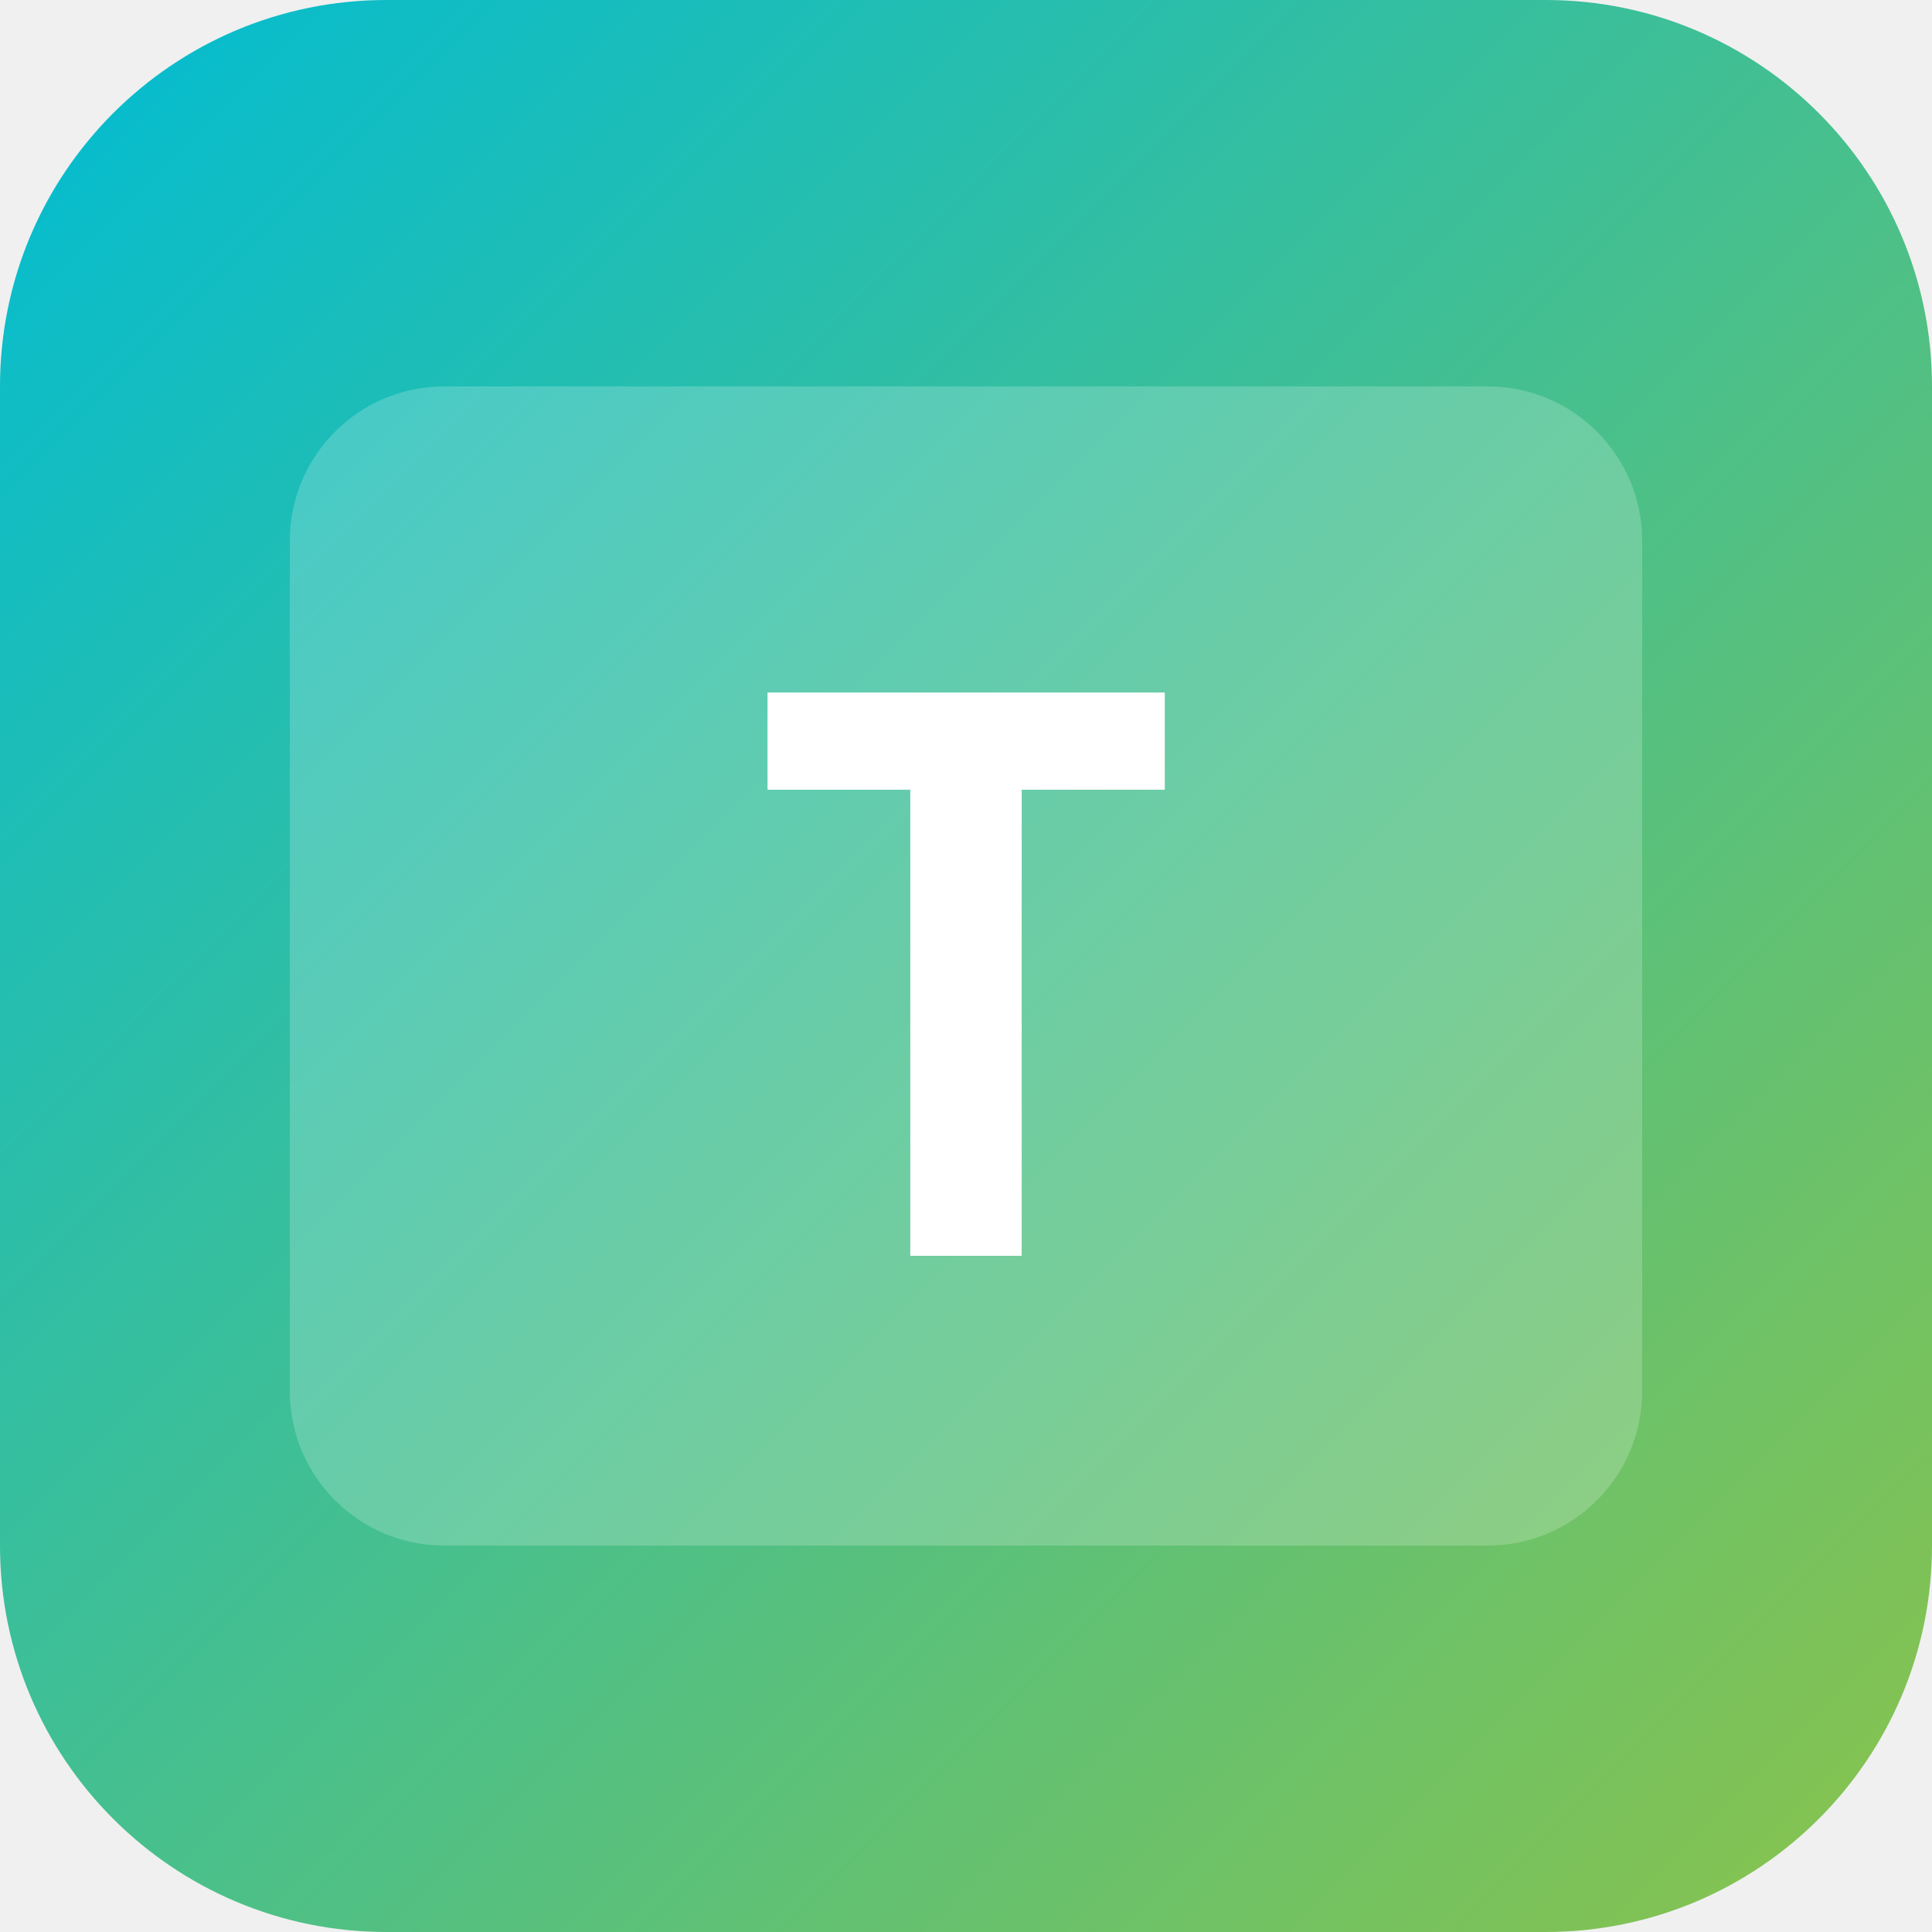
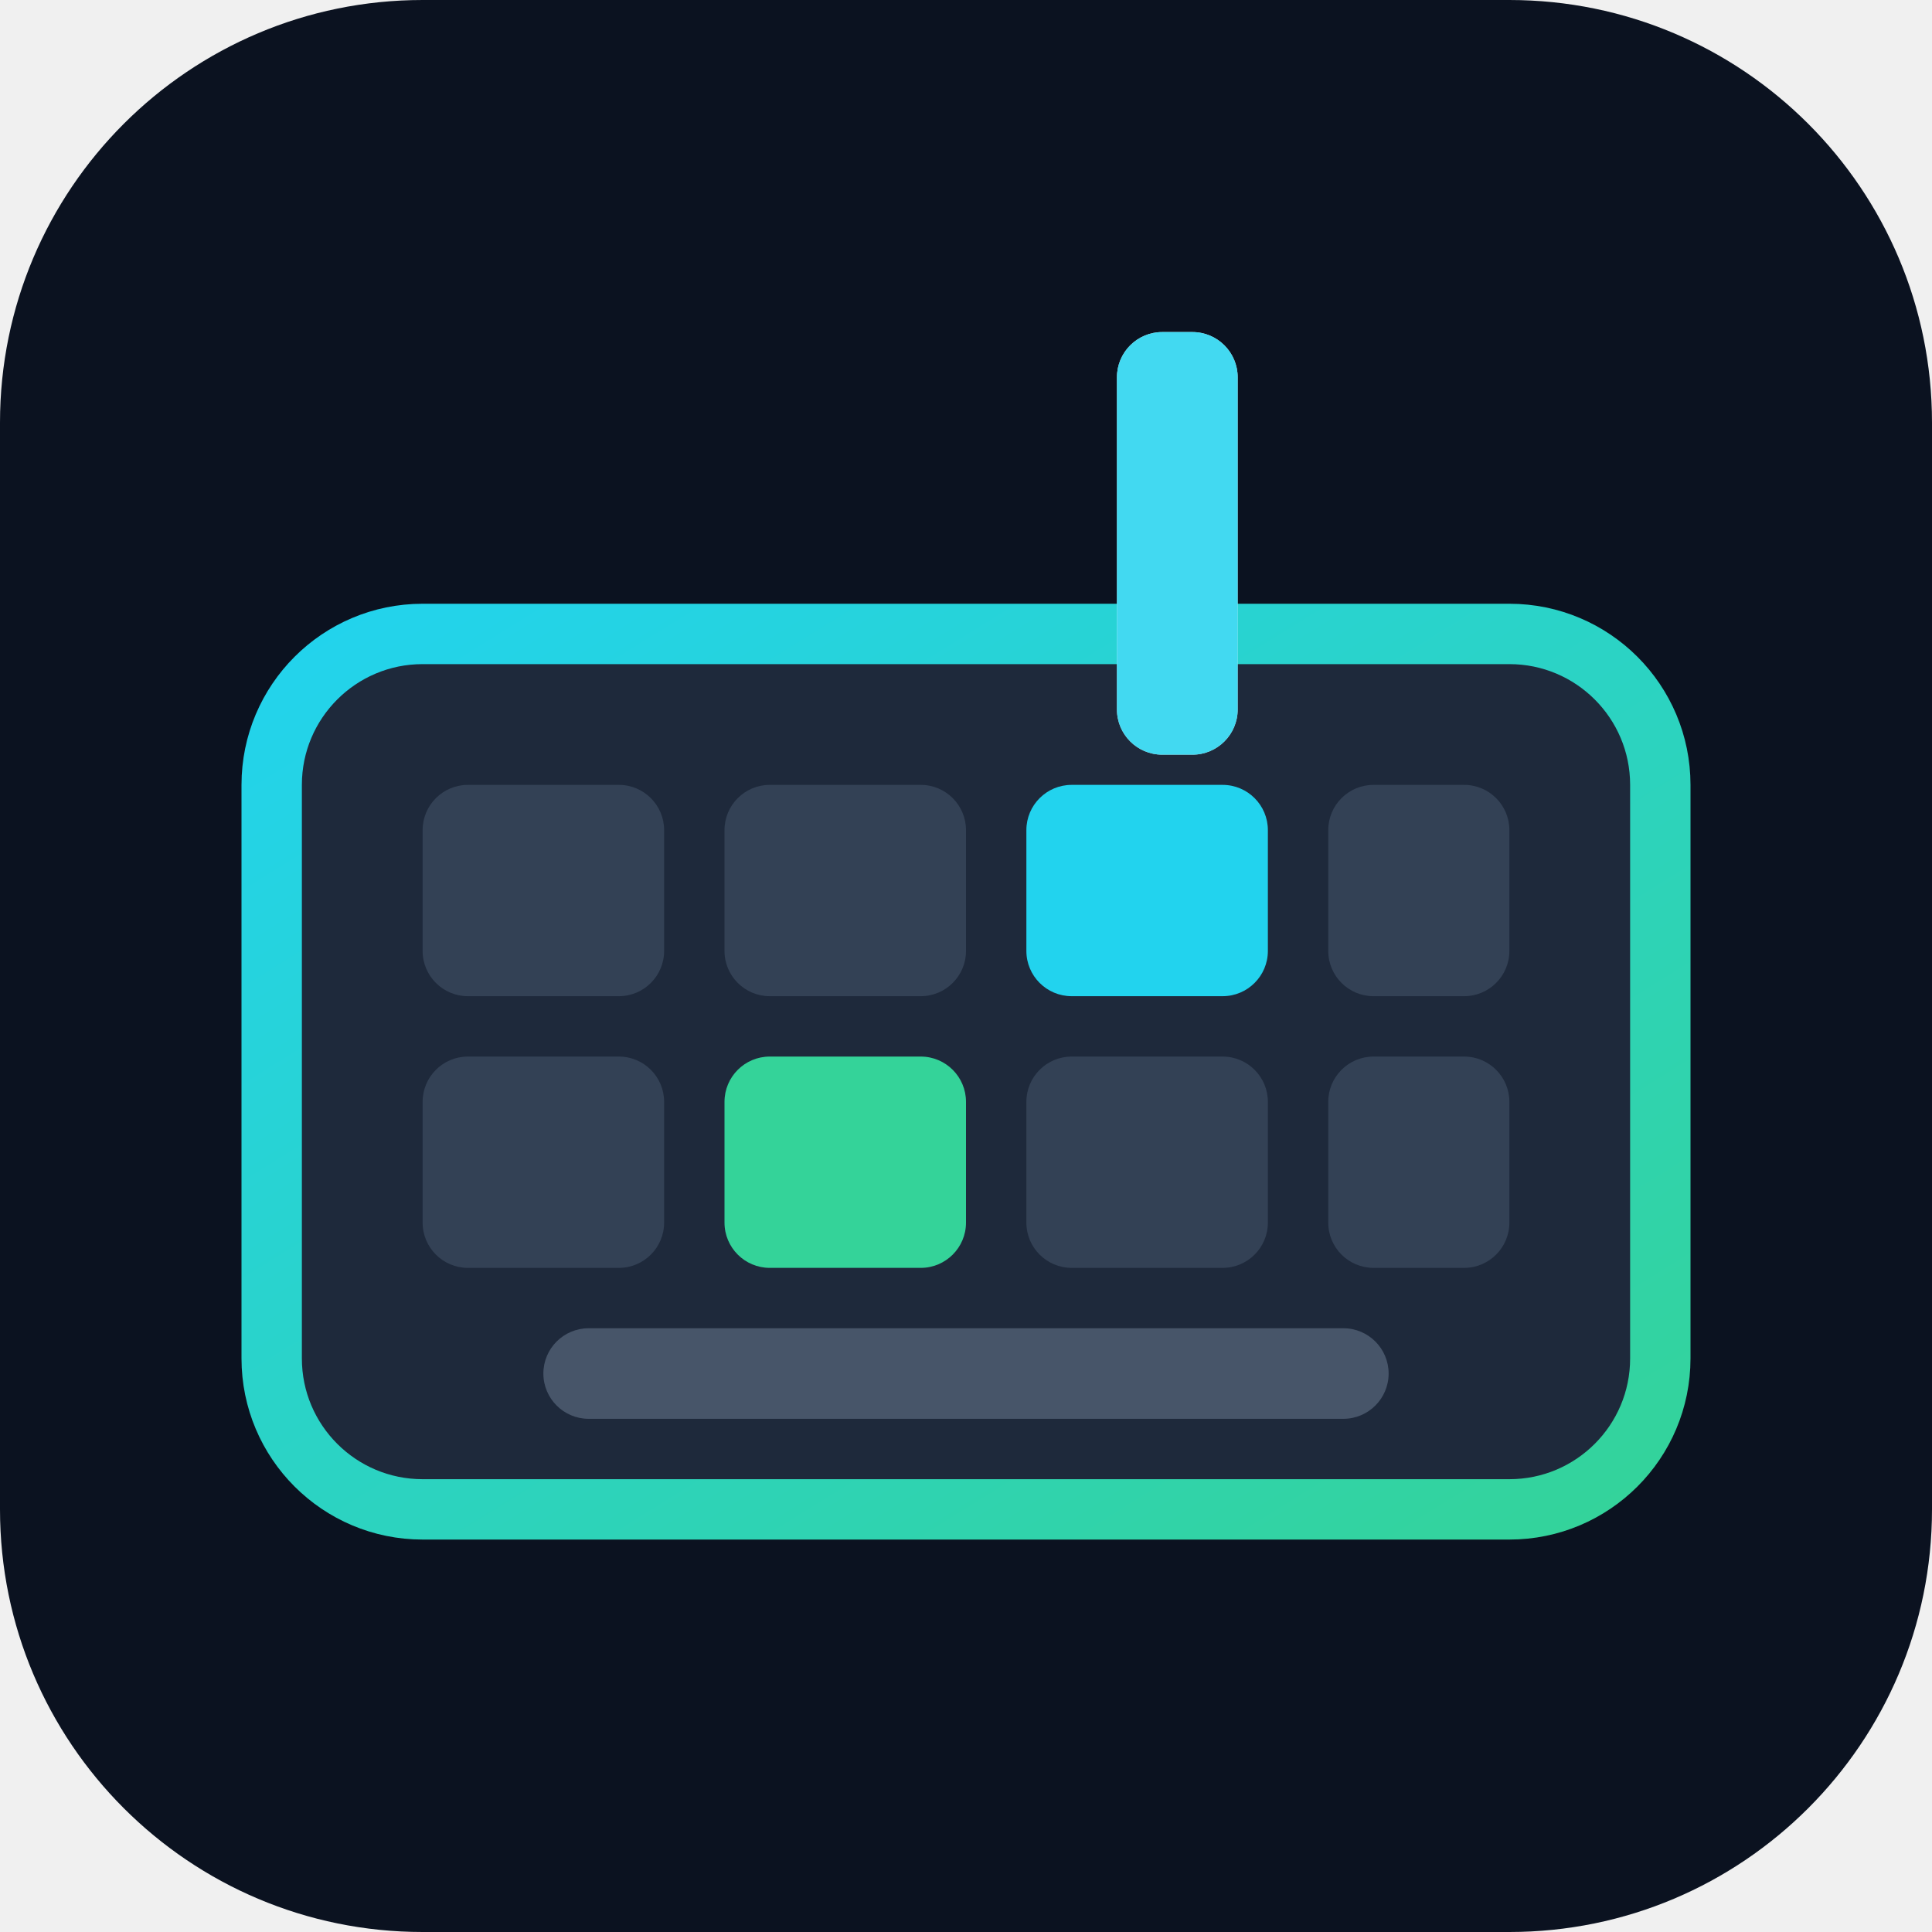
- <svg xmlns="http://www.w3.org/2000/svg" viewBox="0 0 100 100">
+ <svg xmlns="http://www.w3.org/2000/svg" viewBox="0 0 128 128" role="img" aria-label="Typing trainer">
  <defs>
-     <linearGradient id="grad" x1="0%" y1="0%" x2="100%" y2="100%">
-       <stop offset="0%" style="stop-color:#00BCD4;stop-opacity:1" />
-       <stop offset="100%" style="stop-color:#8BC34A;stop-opacity:1" />
+     <linearGradient id="g" x1="0" y1="0" x2="1" y2="1">
+       <stop offset="0%" stop-color="#22d3ee" />
+       <stop offset="100%" stop-color="#34d399" />
    </linearGradient>
  </defs>
-   <rect width="100" height="100" rx="20" fill="url(#grad)" />
-   <rect x="15" y="20" width="70" height="60" rx="8" fill="white" opacity="0.2" />
-   <text x="50" y="65" font-family="monospace" font-size="40" font-weight="bold" text-anchor="middle" fill="white">T</text>
+   <rect width="128" height="128" rx="28" fill="#0b1220" />
+   <rect x="18" y="42" width="92" height="58" rx="10" fill="#1e293b" stroke="url(#g)" stroke-width="4" />
+   <rect x="28" y="52" width="16" height="14" rx="3" fill="#334155" />
+   <rect x="48" y="52" width="16" height="14" rx="3" fill="#334155" />
+   <rect x="68" y="52" width="16" height="14" rx="3" fill="#22d3ee" />
+   <rect x="88" y="52" width="12" height="14" rx="3" fill="#334155" />
+   <rect x="28" y="70" width="16" height="14" rx="3" fill="#334155" />
+   <rect x="48" y="70" width="16" height="14" rx="3" fill="#34d399" />
+   <rect x="68" y="70" width="16" height="14" rx="3" fill="#334155" />
+   <rect x="88" y="70" width="12" height="14" rx="3" fill="#334155" />
+   <rect x="36" y="88" width="56" height="6" rx="3" fill="#475569" />
+   <rect x="74" y="22" width="8" height="28" rx="3" fill="#f8fafc" />
+   <rect x="74" y="22" width="8" height="28" rx="3" fill="#22d3ee" opacity="0.85" />
</svg>
